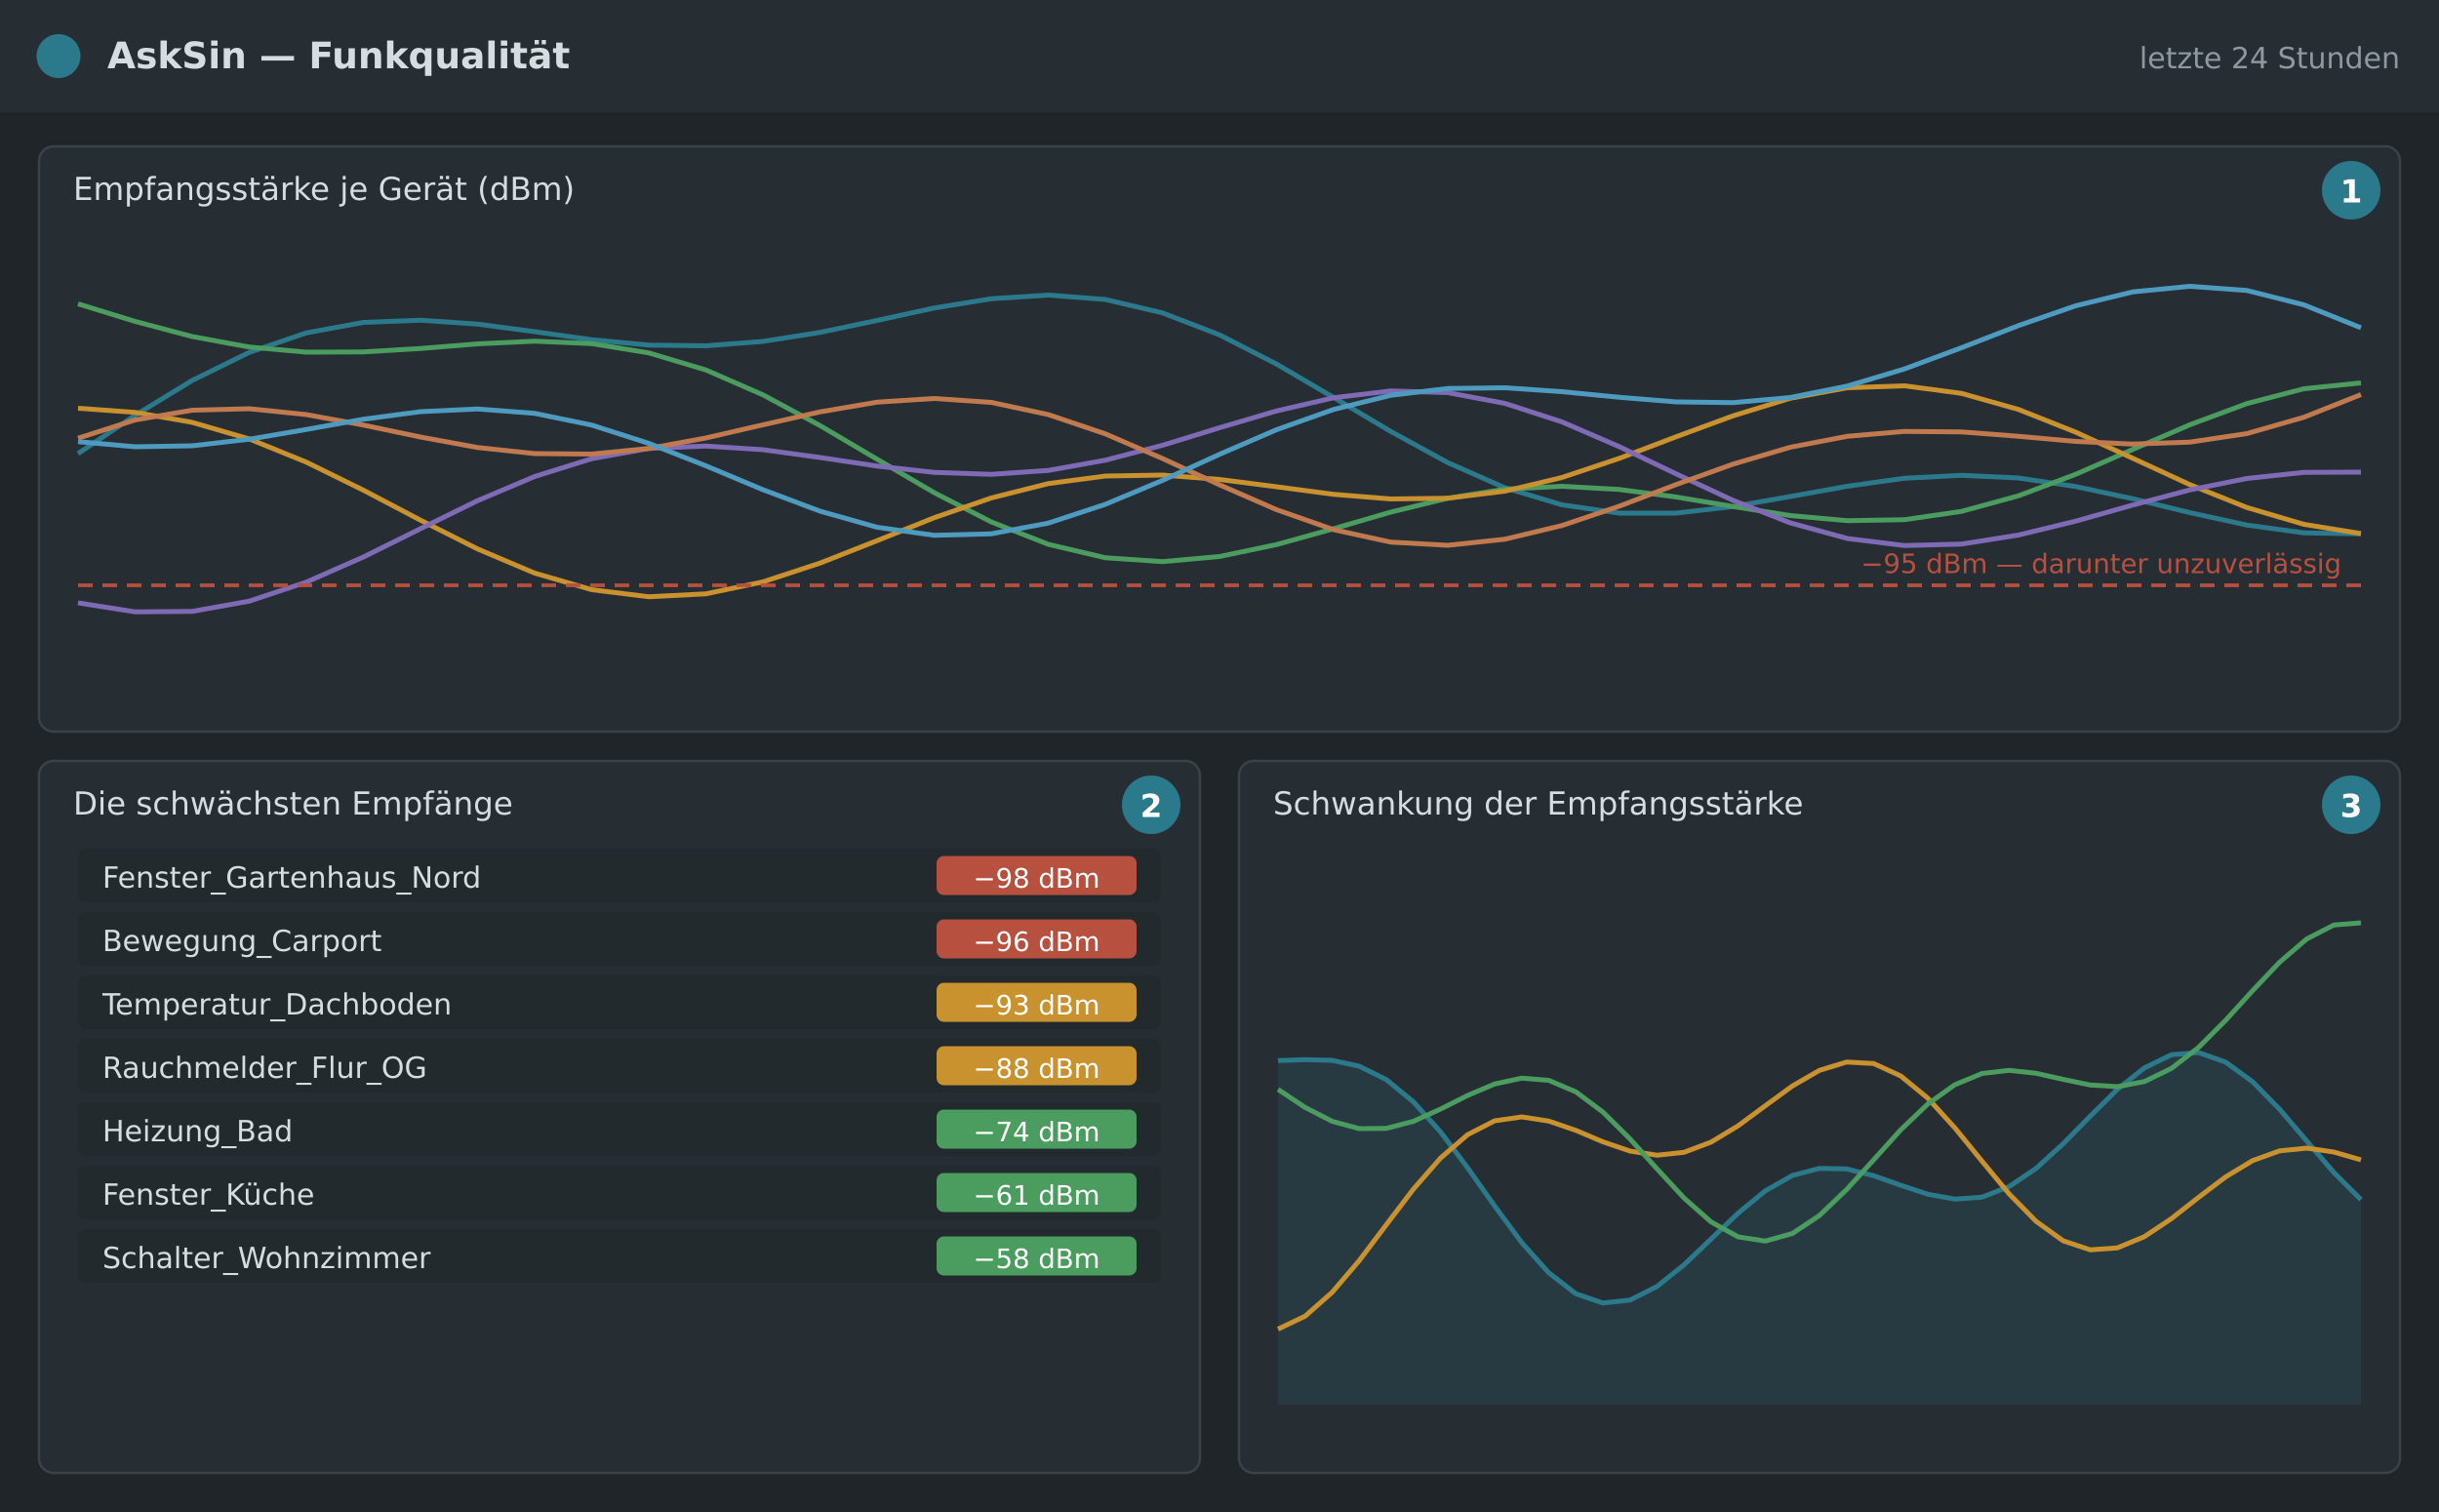
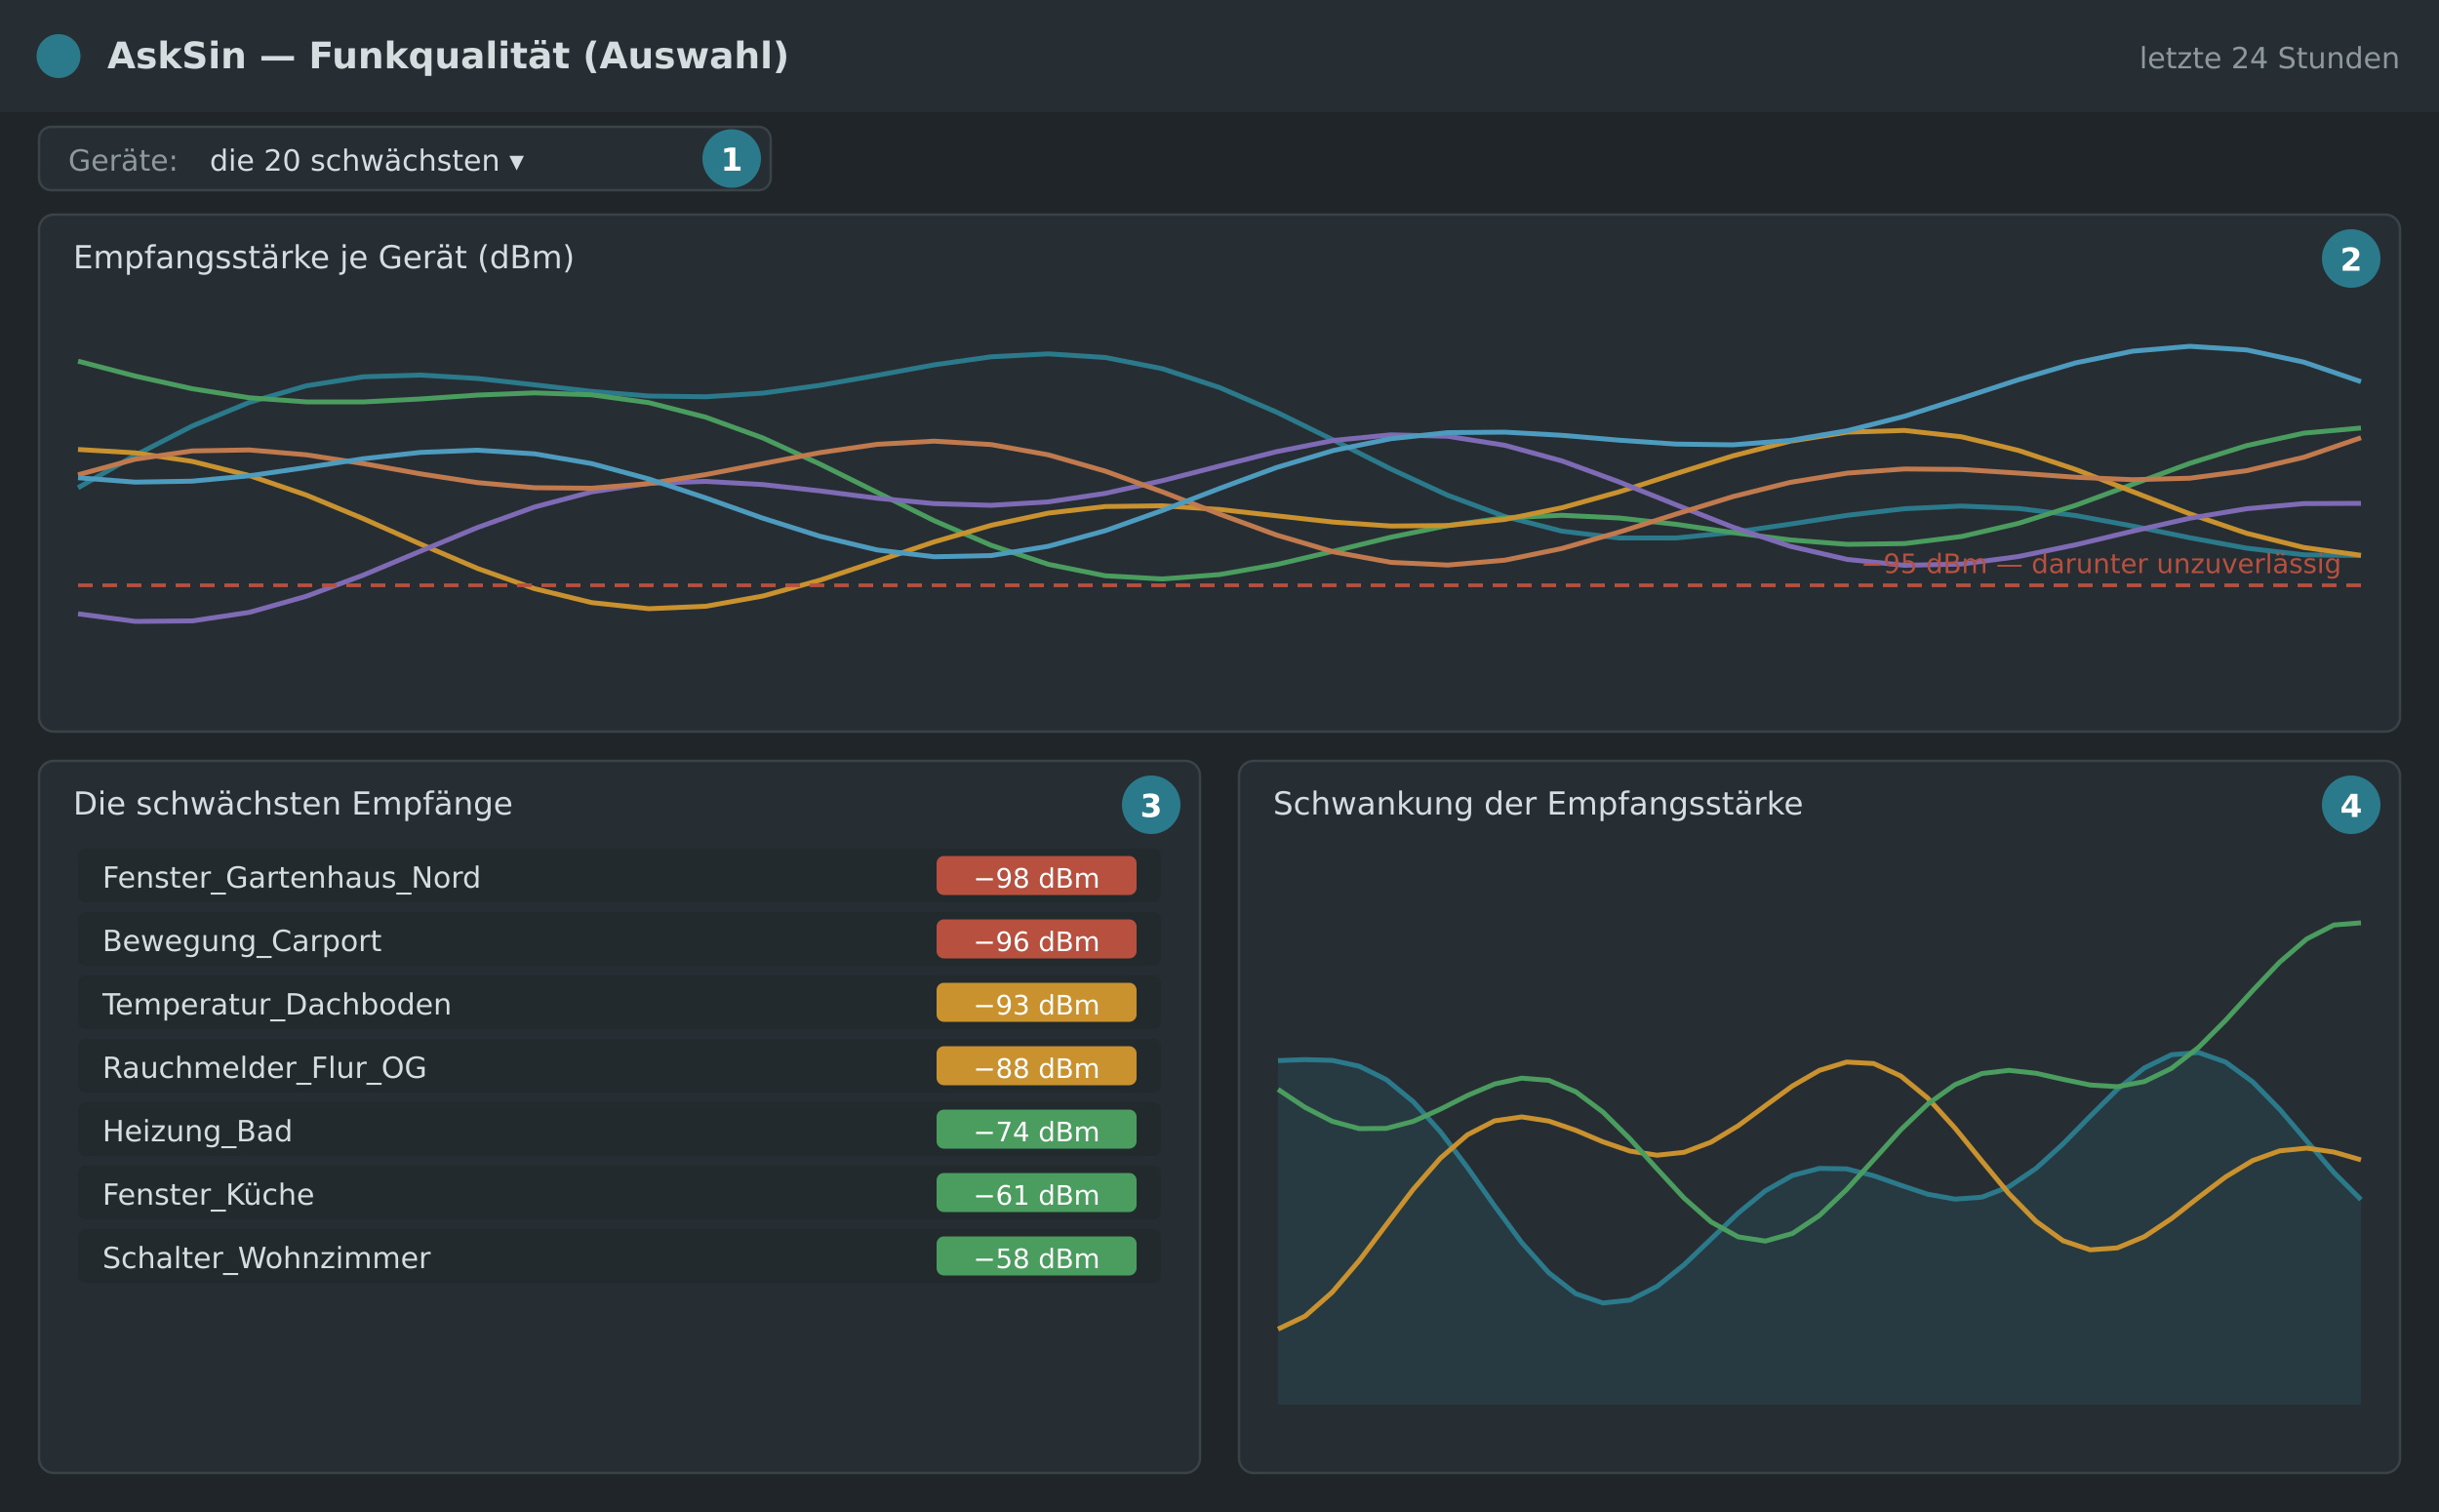
<svg xmlns="http://www.w3.org/2000/svg" width="1000" height="620" viewBox="0 0 1000 620">
  <rect width="1000" height="620" fill="#1f2529" />
  <rect width="1000" height="46" fill="#272e33" />
  <circle cx="24" cy="23" r="9" fill="#2b7a8c" />
-   <text x="44" y="28" font-family="DejaVu Sans, sans-serif" font-size="15" fill="#d6dde1" font-weight="bold">AskSin — Funkqualität</text>
+   <text x="44" y="28" font-family="DejaVu Sans, sans-serif" font-size="15" fill="#d6dde1" font-weight="bold">AskSin — Funkqualität (Auswahl)</text>
  <text x="984" y="28" text-anchor="end" font-family="DejaVu Sans, sans-serif" font-size="12" fill="#8d999f">letzte 24 Stunden</text>
-   <rect x="16" y="60" width="968" height="240" rx="6" fill="#272e33" stroke="#3a4348" />
-   <text x="30" y="82" font-family="DejaVu Sans, sans-serif" font-size="13" fill="#d6dde1">Empfangsstärke je Gerät (dBm)</text>
-   <circle cx="964" cy="78" r="12" fill="#2b7a8c" />
-   <text x="964" y="83" text-anchor="middle" font-size="13" font-weight="bold" fill="#ffffff" font-family="DejaVu Sans, sans-serif">1</text>
-   <polyline points="32.0,186.0 55.4,170.3 78.8,156.0 102.2,144.5 125.6,136.5 149.0,132.2 172.4,131.3 195.8,132.9 219.2,136.0 242.6,139.3 266.0,141.5 289.4,141.8 312.8,140.0 336.2,136.3 359.6,131.4 383.0,126.3 406.4,122.5 429.8,121.0 453.2,122.8 476.6,128.3 500.0,137.3 523.4,149.3 546.8,163.0 570.2,176.9 593.6,189.7 617.0,200.0 640.4,207.0 663.8,210.4 687.2,210.4 710.6,207.7 734.0,203.6 757.4,199.4 780.8,196.1 804.2,194.9 827.6,196.0 851.0,199.5 874.4,204.5 897.8,210.2 921.2,215.3 944.6,218.5 968.0,218.9" fill="none" stroke="#2b7a8c" stroke-width="2" />
-   <polyline points="32.0,124.6 55.4,131.8 78.8,138.0 102.2,142.3 125.6,144.4 149.0,144.3 172.4,142.9 195.8,141.0 219.2,139.9 242.6,140.9 266.0,144.7 289.4,151.7 312.8,161.9 336.2,174.5 359.6,188.3 383.0,202.0 406.4,214.0 429.8,223.2 453.2,228.7 476.6,230.3 500.0,228.2 523.4,223.3 546.8,216.8 570.2,210.0 593.6,204.3 617.0,200.6 640.4,199.4 663.8,200.7 687.2,203.8 710.6,207.7 734.0,211.4 757.4,213.5 780.8,213.1 804.2,209.7 827.6,203.3 851.0,194.5 874.4,184.3 897.8,174.2 921.2,165.5 944.6,159.4 968.0,157.0" fill="none" stroke="#4a9d5f" stroke-width="2" />
-   <polyline points="32.0,167.4 55.4,169.1 78.8,173.2 102.2,180.0 125.6,189.5 149.0,201.0 172.4,213.3 195.8,225.1 219.2,235.0 242.6,241.8 266.0,244.7 289.4,243.5 312.8,238.6 336.2,230.9 359.6,221.7 383.0,212.3 406.4,204.2 429.8,198.3 453.2,195.2 476.6,194.8 500.0,196.6 523.4,199.6 546.8,202.7 570.2,204.6 593.6,204.3 617.0,201.4 640.4,195.8 663.8,188.0 687.2,179.1 710.6,170.5 734.0,163.3 757.4,159.0 780.8,158.2 804.2,161.3 827.6,167.9 851.0,177.2 874.4,187.9 897.8,198.7 921.2,208.1 944.6,215.0 968.0,218.8" fill="none" stroke="#c9922e" stroke-width="2" />
-   <polyline points="32.0,247.2 55.4,250.9 78.8,250.7 102.2,246.5 125.6,238.7 149.0,228.4 172.4,216.8 195.8,205.3 219.2,195.4 242.6,188.1 266.0,183.9 289.4,182.9 312.8,184.4 336.2,187.6 359.6,191.1 383.0,193.7 406.4,194.5 429.8,192.9 453.2,188.7 476.6,182.6 500.0,175.4 523.4,168.5 546.8,163.1 570.2,160.3 593.6,161.0 617.0,165.4 640.4,173.0 663.8,183.1 687.2,194.3 710.6,205.2 734.0,214.4 757.4,220.8 780.8,223.7 804.2,223.1 827.6,219.4 851.0,213.7 874.4,207.1 897.8,200.9 921.2,196.2 944.6,193.7 968.0,193.6" fill="none" stroke="#7f6bb5" stroke-width="2" />
-   <polyline points="32.0,179.7 55.4,172.2 78.8,168.2 102.2,167.6 125.6,170.0 149.0,174.3 172.4,179.2 195.8,183.5 219.2,186.0 242.6,186.2 266.0,183.9 289.4,179.6 312.8,174.2 336.2,168.9 359.6,164.9 383.0,163.4 406.4,165.0 429.8,170.0 453.2,177.9 476.6,188.0 500.0,198.8 523.4,209.0 546.8,217.2 570.2,222.3 593.6,223.6 617.0,221.1 640.4,215.5 663.8,207.6 687.2,198.7 710.6,190.3 734.0,183.4 757.4,178.9 780.8,176.9 804.2,177.1 827.6,178.9 851.0,181.0 874.4,182.1 897.8,181.3 921.2,177.8 944.6,171.1 968.0,161.8" fill="none" stroke="#c07a4e" stroke-width="2" />
-   <polyline points="32.0,181.1 55.4,183.2 78.8,182.8 102.2,180.1 125.6,176.1 149.0,171.9 172.4,168.8 195.8,167.7 219.2,169.5 242.6,174.3 266.0,181.8 289.4,191.0 312.8,200.8 336.2,209.6 359.6,216.2 383.0,219.5 406.4,218.9 429.8,214.5 453.2,206.8 476.6,197.0 500.0,186.3 523.4,176.2 546.8,167.9 570.2,162.1 593.6,159.3 617.0,159.0 640.4,160.6 663.8,162.9 687.2,164.8 710.6,165.1 734.0,163.0 757.4,158.3 780.8,151.3 804.2,142.6 827.6,133.5 851.0,125.4 874.4,119.7 897.8,117.4 921.2,119.1 944.6,125.0 968.0,134.4" fill="none" stroke="#4e9bc0" stroke-width="2" />
+   <rect x="16" y="52" width="300" height="26" rx="5" fill="#272e33" stroke="#3a4348" />
+   <text x="28" y="70" font-family="DejaVu Sans, sans-serif" font-size="12" fill="#8d999f">Geräte:</text>
+   <text x="86" y="70" font-family="DejaVu Sans, sans-serif" font-size="12" fill="#d6dde1">die 20 schwächsten ▾</text>
+   <circle cx="300" cy="65" r="12" fill="#2b7a8c" />
+   <text x="300" y="70" text-anchor="middle" font-size="13" font-weight="bold" fill="#ffffff" font-family="DejaVu Sans, sans-serif">1</text>
+   <rect x="16" y="88" width="968" height="212" rx="6" fill="#272e33" stroke="#3a4348" />
+   <text x="30" y="110" font-family="DejaVu Sans, sans-serif" font-size="13" fill="#d6dde1">Empfangsstärke je Gerät (dBm)</text>
+   <circle cx="964" cy="106" r="12" fill="#2b7a8c" />
+   <text x="964" y="111" text-anchor="middle" font-size="13" font-weight="bold" fill="#ffffff" font-family="DejaVu Sans, sans-serif">2</text>
+   <polyline points="32.0,200.0 55.4,186.7 78.8,174.7 102.2,165.0 125.6,158.2 149.0,154.5 172.4,153.8 195.8,155.2 219.2,157.8 242.6,160.5 266.0,162.4 289.4,162.7 312.8,161.2 336.2,158.0 359.6,153.9 383.0,149.6 406.4,146.3 429.8,145.1 453.2,146.6 476.6,151.2 500.0,158.9 523.4,169.0 546.8,180.5 570.2,192.3 593.6,203.1 617.0,211.8 640.4,217.8 663.8,220.6 687.2,220.6 710.6,218.3 734.0,214.9 757.4,211.3 780.8,208.6 804.2,207.5 827.6,208.5 851.0,211.4 874.4,215.7 897.8,220.5 921.2,224.8 944.6,227.5 968.0,227.8" fill="none" stroke="#2b7a8c" stroke-width="2" />
+   <polyline points="32.0,148.1 55.4,154.2 78.8,159.4 102.2,163.1 125.6,164.8 149.0,164.8 172.4,163.6 195.8,162.0 219.2,161.1 242.6,161.9 266.0,165.1 289.4,171.1 312.8,179.6 336.2,190.3 359.6,201.9 383.0,213.5 406.4,223.6 429.8,231.4 453.2,236.1 476.6,237.4 500.0,235.6 523.4,231.5 546.8,226.0 570.2,220.3 593.6,215.5 617.0,212.3 640.4,211.3 663.8,212.4 687.2,215.0 710.6,218.4 734.0,221.4 757.4,223.2 780.8,222.9 804.2,220.0 827.6,214.6 851.0,207.2 874.4,198.6 897.8,190.0 921.2,182.7 944.6,177.6 968.0,175.5" fill="none" stroke="#4a9d5f" stroke-width="2" />
+   <polyline points="32.0,184.3 55.4,185.7 78.8,189.2 102.2,195.0 125.6,203.0 149.0,212.7 172.4,223.1 195.8,233.1 219.2,241.4 242.6,247.1 266.0,249.6 289.4,248.6 312.8,244.4 336.2,237.9 359.6,230.1 383.0,222.2 406.4,215.4 429.8,210.4 453.2,207.7 476.6,207.4 500.0,208.9 523.4,211.5 546.8,214.1 570.2,215.7 593.6,215.5 617.0,213.0 640.4,208.2 663.8,201.7 687.2,194.2 710.6,186.9 734.0,180.9 757.4,177.2 780.8,176.5 804.2,179.1 827.6,184.7 851.0,192.5 874.4,201.6 897.8,210.7 921.2,218.7 944.6,224.5 968.0,227.7" fill="none" stroke="#c9922e" stroke-width="2" />
+   <polyline points="32.0,251.7 55.4,254.8 78.8,254.6 102.2,251.1 125.6,244.5 149.0,235.8 172.4,226.0 195.8,216.3 219.2,207.9 242.6,201.7 266.0,198.2 289.4,197.4 312.8,198.7 336.2,201.3 359.6,204.3 383.0,206.5 406.4,207.2 429.8,205.8 453.2,202.3 476.6,197.1 500.0,191.1 523.4,185.2 546.8,180.6 570.2,178.3 593.6,178.9 617.0,182.6 640.4,189.0 663.8,197.6 687.2,207.0 710.6,216.2 734.0,224.0 757.4,229.4 780.8,231.8 804.2,231.3 827.6,228.2 851.0,223.4 874.4,217.8 897.8,212.5 921.2,208.6 944.6,206.5 968.0,206.4" fill="none" stroke="#7f6bb5" stroke-width="2" />
+   <polyline points="32.0,194.7 55.4,188.3 78.8,184.9 102.2,184.5 125.6,186.5 149.0,190.1 172.4,194.3 195.8,197.9 219.2,200.0 242.6,200.2 266.0,198.3 289.4,194.6 312.8,190.1 336.2,185.6 359.6,182.2 383.0,180.9 406.4,182.3 429.8,186.5 453.2,193.2 476.6,201.7 500.0,210.8 523.4,219.4 546.8,226.3 570.2,230.6 593.6,231.7 617.0,229.7 640.4,224.9 663.8,218.2 687.2,210.8 710.6,203.6 734.0,197.8 757.4,194.0 780.8,192.3 804.2,192.5 827.6,194.0 851.0,195.7 874.4,196.7 897.8,196.1 921.2,193.0 944.6,187.5 968.0,179.5" fill="none" stroke="#c07a4e" stroke-width="2" />
+   <polyline points="32.0,195.9 55.4,197.7 78.8,197.3 102.2,195.1 125.6,191.7 149.0,188.1 172.4,185.5 195.8,184.6 219.2,186.1 242.6,190.1 266.0,196.4 289.4,204.2 312.8,212.5 336.2,219.9 359.6,225.5 383.0,228.3 406.4,227.8 429.8,224.0 453.2,217.6 476.6,209.3 500.0,200.3 523.4,191.7 546.8,184.7 570.2,179.9 593.6,177.4 617.0,177.2 640.4,178.5 663.8,180.5 687.2,182.1 710.6,182.4 734.0,180.6 757.4,176.6 780.8,170.7 804.2,163.3 827.6,155.7 851.0,148.8 874.4,144.0 897.8,142.0 921.2,143.5 944.6,148.5 968.0,156.5" fill="none" stroke="#4e9bc0" stroke-width="2" />
  <line x1="32" y1="240" x2="968" y2="240" stroke="#b8503f" stroke-width="1.5" stroke-dasharray="6 4" />
  <text x="960" y="235" text-anchor="end" font-size="11" fill="#b8503f" font-family="DejaVu Sans, sans-serif">−95 dBm — darunter unzuverlässig</text>
  <rect x="16" y="312" width="476" height="292" rx="6" fill="#272e33" stroke="#3a4348" />
  <text x="30" y="334" font-family="DejaVu Sans, sans-serif" font-size="13" fill="#d6dde1">Die schwächsten Empfänge</text>
  <circle cx="472" cy="330" r="12" fill="#2b7a8c" />
-   <text x="472" y="335" text-anchor="middle" font-size="13" font-weight="bold" fill="#ffffff" font-family="DejaVu Sans, sans-serif">2</text>
+   <text x="472" y="335" text-anchor="middle" font-size="13" font-weight="bold" fill="#ffffff" font-family="DejaVu Sans, sans-serif">3</text>
  <rect x="32" y="348" width="444" height="22" rx="3" fill="#1f2529" opacity="0.5" />
  <text x="42" y="364" font-family="DejaVu Sans, sans-serif" font-size="12" fill="#d6dde1">Fenster_Gartenhaus_Nord</text>
  <rect x="384" y="351" width="82" height="16" rx="3" fill="#b8503f" />
  <text x="425" y="364" text-anchor="middle" font-family="DejaVu Sans, sans-serif" font-size="11" fill="#ffffff">−98 dBm</text>
  <rect x="32" y="374" width="444" height="22" rx="3" fill="#1f2529" opacity="0.5" />
  <text x="42" y="390" font-family="DejaVu Sans, sans-serif" font-size="12" fill="#d6dde1">Bewegung_Carport</text>
  <rect x="384" y="377" width="82" height="16" rx="3" fill="#b8503f" />
  <text x="425" y="390" text-anchor="middle" font-family="DejaVu Sans, sans-serif" font-size="11" fill="#ffffff">−96 dBm</text>
  <rect x="32" y="400" width="444" height="22" rx="3" fill="#1f2529" opacity="0.5" />
  <text x="42" y="416" font-family="DejaVu Sans, sans-serif" font-size="12" fill="#d6dde1">Temperatur_Dachboden</text>
  <rect x="384" y="403" width="82" height="16" rx="3" fill="#c9922e" />
  <text x="425" y="416" text-anchor="middle" font-family="DejaVu Sans, sans-serif" font-size="11" fill="#ffffff">−93 dBm</text>
  <rect x="32" y="426" width="444" height="22" rx="3" fill="#1f2529" opacity="0.5" />
  <text x="42" y="442" font-family="DejaVu Sans, sans-serif" font-size="12" fill="#d6dde1">Rauchmelder_Flur_OG</text>
  <rect x="384" y="429" width="82" height="16" rx="3" fill="#c9922e" />
  <text x="425" y="442" text-anchor="middle" font-family="DejaVu Sans, sans-serif" font-size="11" fill="#ffffff">−88 dBm</text>
  <rect x="32" y="452" width="444" height="22" rx="3" fill="#1f2529" opacity="0.5" />
  <text x="42" y="468" font-family="DejaVu Sans, sans-serif" font-size="12" fill="#d6dde1">Heizung_Bad</text>
  <rect x="384" y="455" width="82" height="16" rx="3" fill="#4a9d5f" />
  <text x="425" y="468" text-anchor="middle" font-family="DejaVu Sans, sans-serif" font-size="11" fill="#ffffff">−74 dBm</text>
  <rect x="32" y="478" width="444" height="22" rx="3" fill="#1f2529" opacity="0.5" />
  <text x="42" y="494" font-family="DejaVu Sans, sans-serif" font-size="12" fill="#d6dde1">Fenster_Küche</text>
  <rect x="384" y="481" width="82" height="16" rx="3" fill="#4a9d5f" />
  <text x="425" y="494" text-anchor="middle" font-family="DejaVu Sans, sans-serif" font-size="11" fill="#ffffff">−61 dBm</text>
  <rect x="32" y="504" width="444" height="22" rx="3" fill="#1f2529" opacity="0.5" />
  <text x="42" y="520" font-family="DejaVu Sans, sans-serif" font-size="12" fill="#d6dde1">Schalter_Wohnzimmer</text>
  <rect x="384" y="507" width="82" height="16" rx="3" fill="#4a9d5f" />
  <text x="425" y="520" text-anchor="middle" font-family="DejaVu Sans, sans-serif" font-size="11" fill="#ffffff">−58 dBm</text>
  <rect x="508" y="312" width="476" height="292" rx="6" fill="#272e33" stroke="#3a4348" />
  <text x="522" y="334" font-family="DejaVu Sans, sans-serif" font-size="13" fill="#d6dde1">Schwankung der Empfangsstärke</text>
  <circle cx="964" cy="330" r="12" fill="#2b7a8c" />
-   <text x="964" y="335" text-anchor="middle" font-size="13" font-weight="bold" fill="#ffffff" font-family="DejaVu Sans, sans-serif">3</text>
+   <text x="964" y="335" text-anchor="middle" font-size="13" font-weight="bold" fill="#ffffff" font-family="DejaVu Sans, sans-serif">4</text>
  <polygon points="524,576 524.0,434.9 535.1,434.5 546.2,434.8 557.3,437.2 568.4,442.7 579.5,451.8 590.6,464.1 601.7,478.8 612.8,494.5 623.9,509.5 635.0,521.9 646.1,530.5 657.2,534.3 668.3,533.1 679.4,527.5 690.5,518.6 701.6,508.0 712.7,497.4 723.8,488.3 734.9,482.0 746.0,479.1 757.1,479.3 768.2,482.1 779.3,486.0 790.4,489.7 801.5,491.7 812.6,490.9 823.7,486.6 834.8,479.1 845.9,469.0 857.0,457.7 868.1,446.7 879.2,437.9 890.3,432.5 901.4,431.6 912.5,435.5 923.6,443.6 934.7,454.9 945.8,467.9 956.9,480.8 968.0,491.9 968,576" fill="#2b7a8c" opacity="0.16" />
  <polyline points="524.0,434.9 535.1,434.5 546.2,434.8 557.3,437.2 568.4,442.7 579.5,451.8 590.6,464.1 601.7,478.8 612.8,494.5 623.9,509.5 635.0,521.9 646.1,530.5 657.2,534.3 668.3,533.1 679.4,527.5 690.5,518.6 701.6,508.0 712.7,497.4 723.8,488.3 734.9,482.0 746.0,479.1 757.1,479.3 768.2,482.1 779.3,486.0 790.4,489.7 801.5,491.7 812.6,490.9 823.7,486.6 834.8,479.1 845.9,469.0 857.0,457.7 868.1,446.7 879.2,437.9 890.3,432.5 901.4,431.6 912.5,435.5 923.6,443.6 934.7,454.9 945.8,467.9 956.9,480.8 968.0,491.9" fill="none" stroke="#2b7a8c" stroke-width="2" />
  <polyline points="524.0,545.0 535.1,539.7 546.2,529.9 557.3,516.9 568.4,502.2 579.5,487.6 590.6,474.9 601.7,465.3 612.8,459.6 623.9,458.0 635.0,459.7 646.1,463.5 657.2,468.2 668.3,472.0 679.4,473.7 690.5,472.5 701.6,468.3 712.7,461.6 723.8,453.4 734.9,445.3 746.0,438.9 757.1,435.5 768.2,436.1 779.3,441.2 790.4,450.3 801.5,462.5 812.6,476.1 823.7,489.5 834.8,500.8 845.9,508.8 857.0,512.5 868.1,511.7 879.2,507.1 890.3,499.7 901.4,491.0 912.5,482.6 923.6,475.9 934.7,471.9 945.8,470.8 956.9,472.4 968.0,475.6" fill="none" stroke="#c9922e" stroke-width="2" />
  <polyline points="524.0,446.7 535.1,454.1 546.2,459.8 557.3,462.8 568.4,462.7 579.5,459.8 590.6,454.8 601.7,449.2 612.8,444.5 623.9,442.1 635.0,443.0 646.1,447.7 657.2,456.0 668.3,467.0 679.4,479.3 690.5,491.3 701.6,501.1 712.7,507.2 723.8,508.9 734.9,505.8 746.0,498.4 757.1,487.8 768.2,475.6 779.3,463.3 790.4,452.7 801.5,444.8 812.6,440.2 823.7,438.9 834.8,440.1 845.9,442.6 857.0,444.9 868.1,445.6 879.2,443.5 890.3,438.1 901.4,429.5 912.5,418.4 923.6,406.2 934.7,394.5 945.8,385.0 956.9,379.3 968.0,378.4" fill="none" stroke="#4a9d5f" stroke-width="2" />
</svg>
